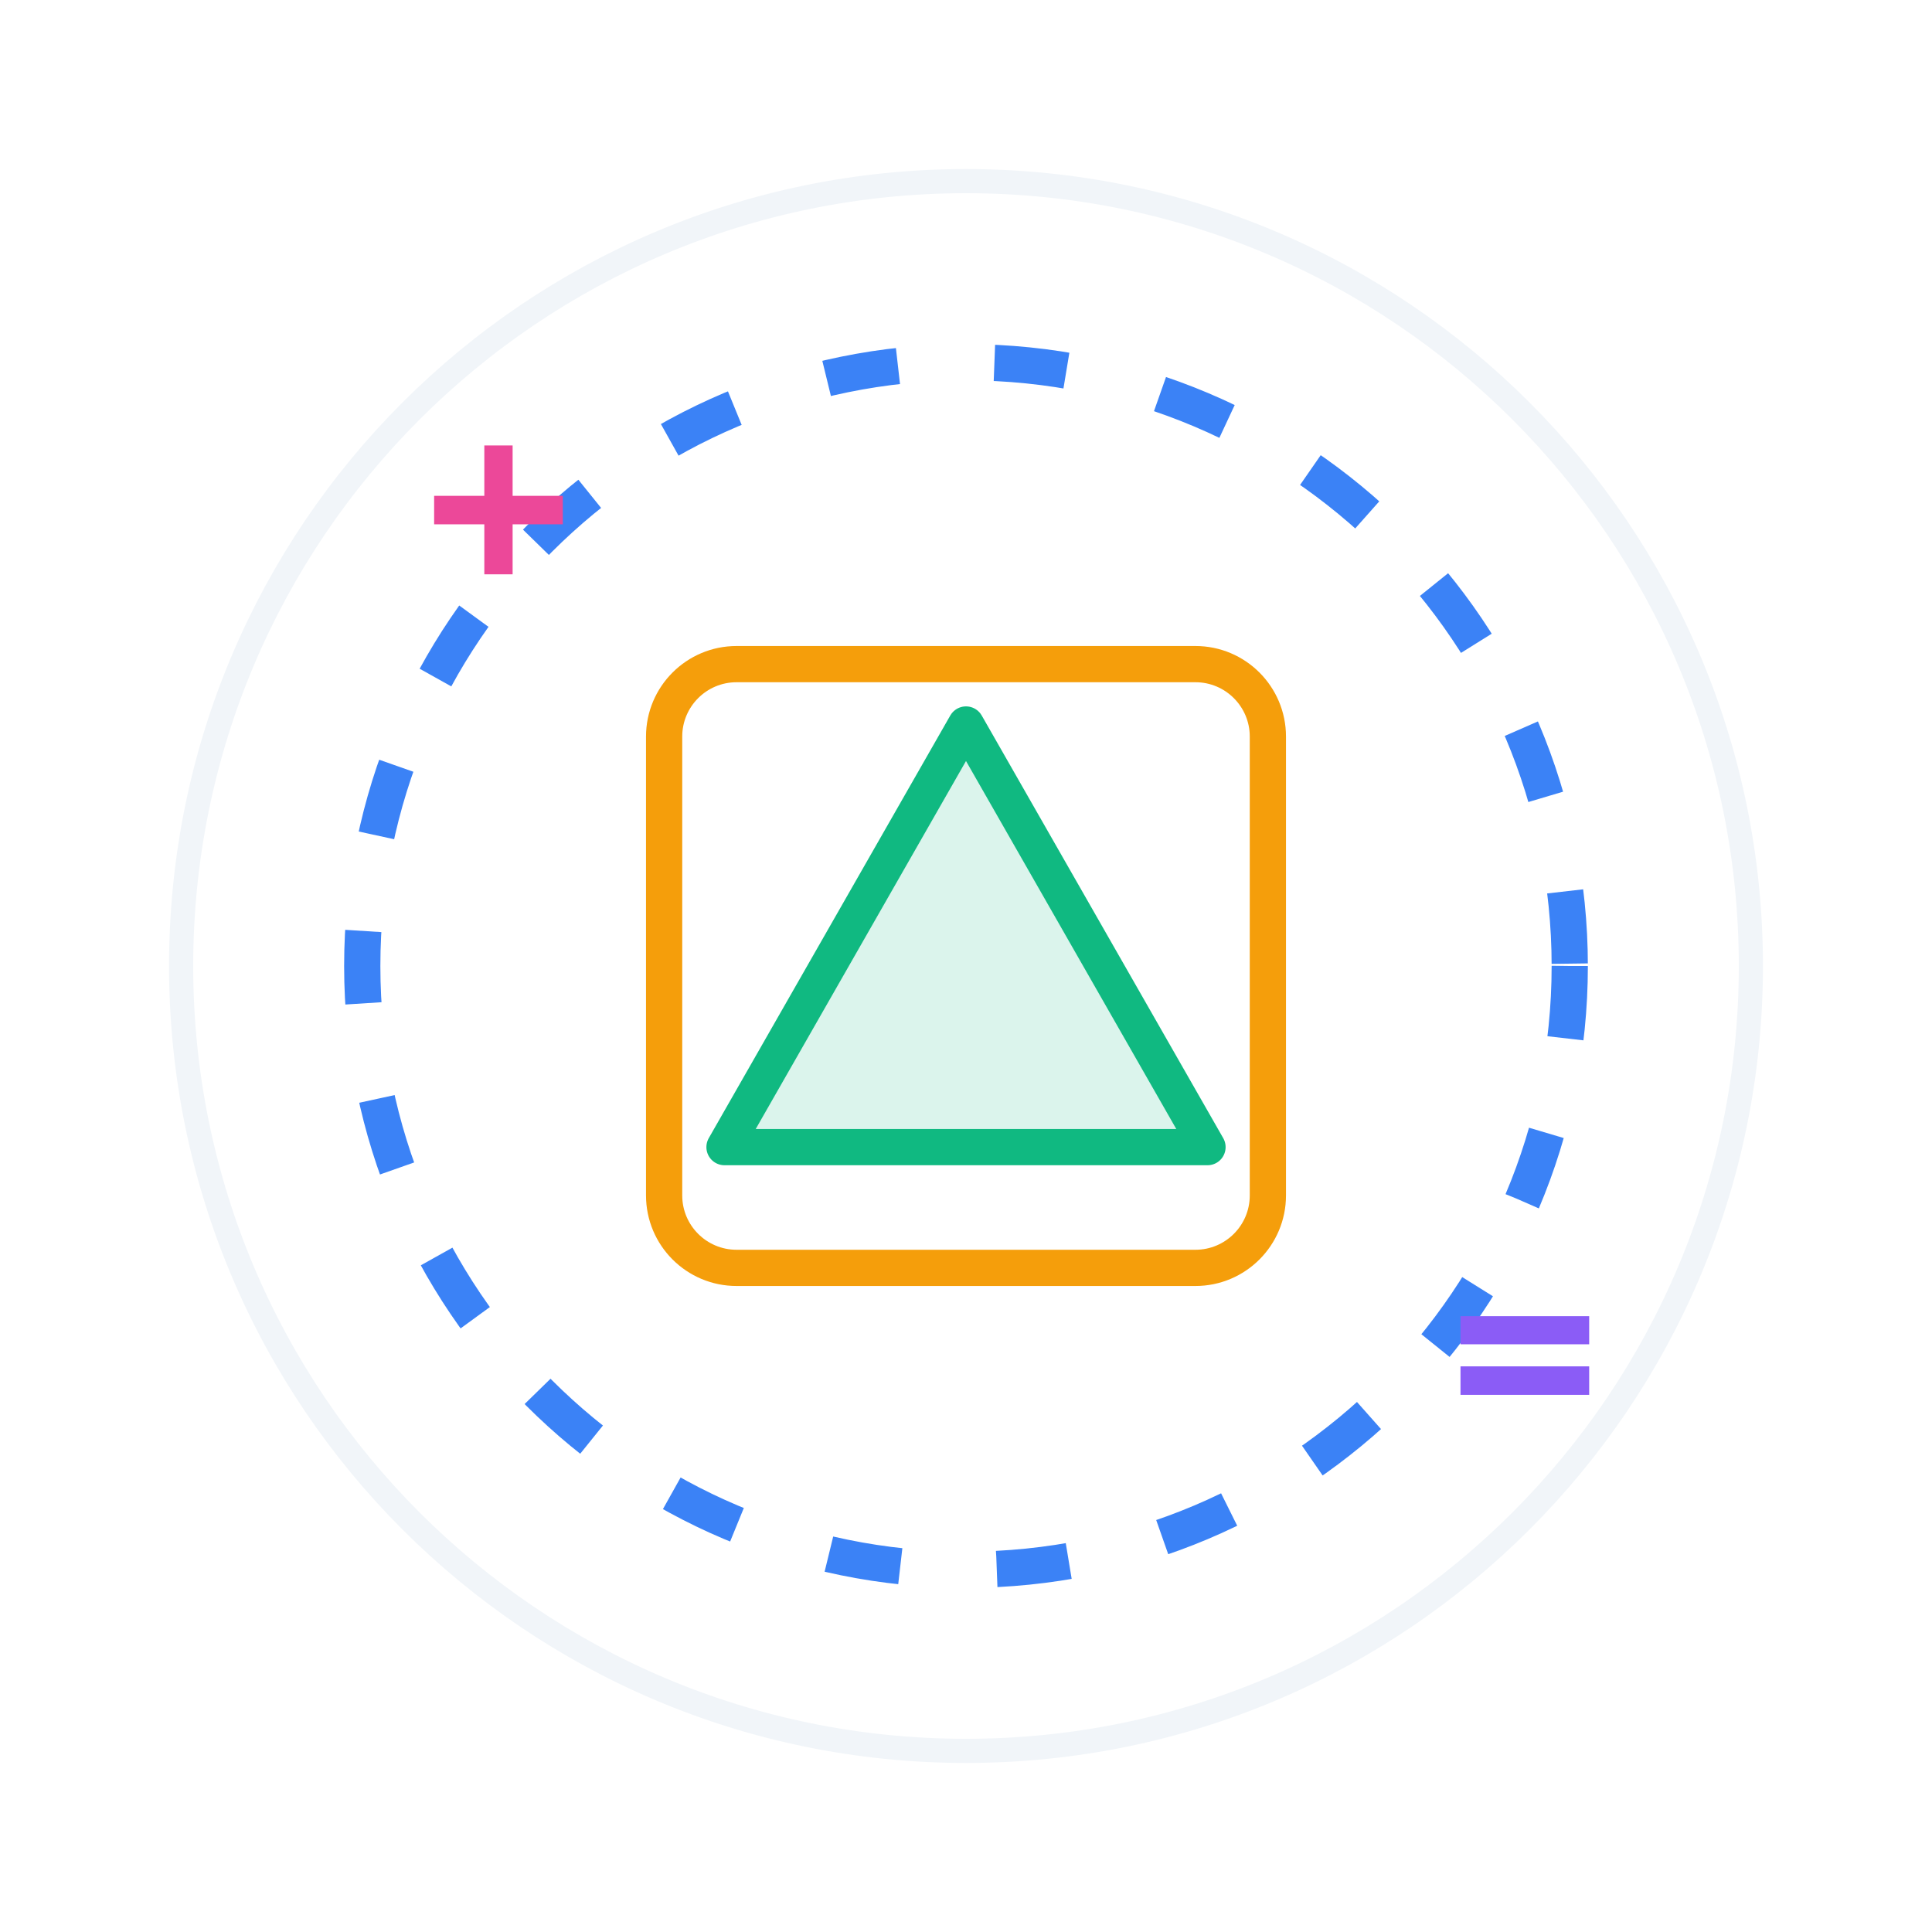
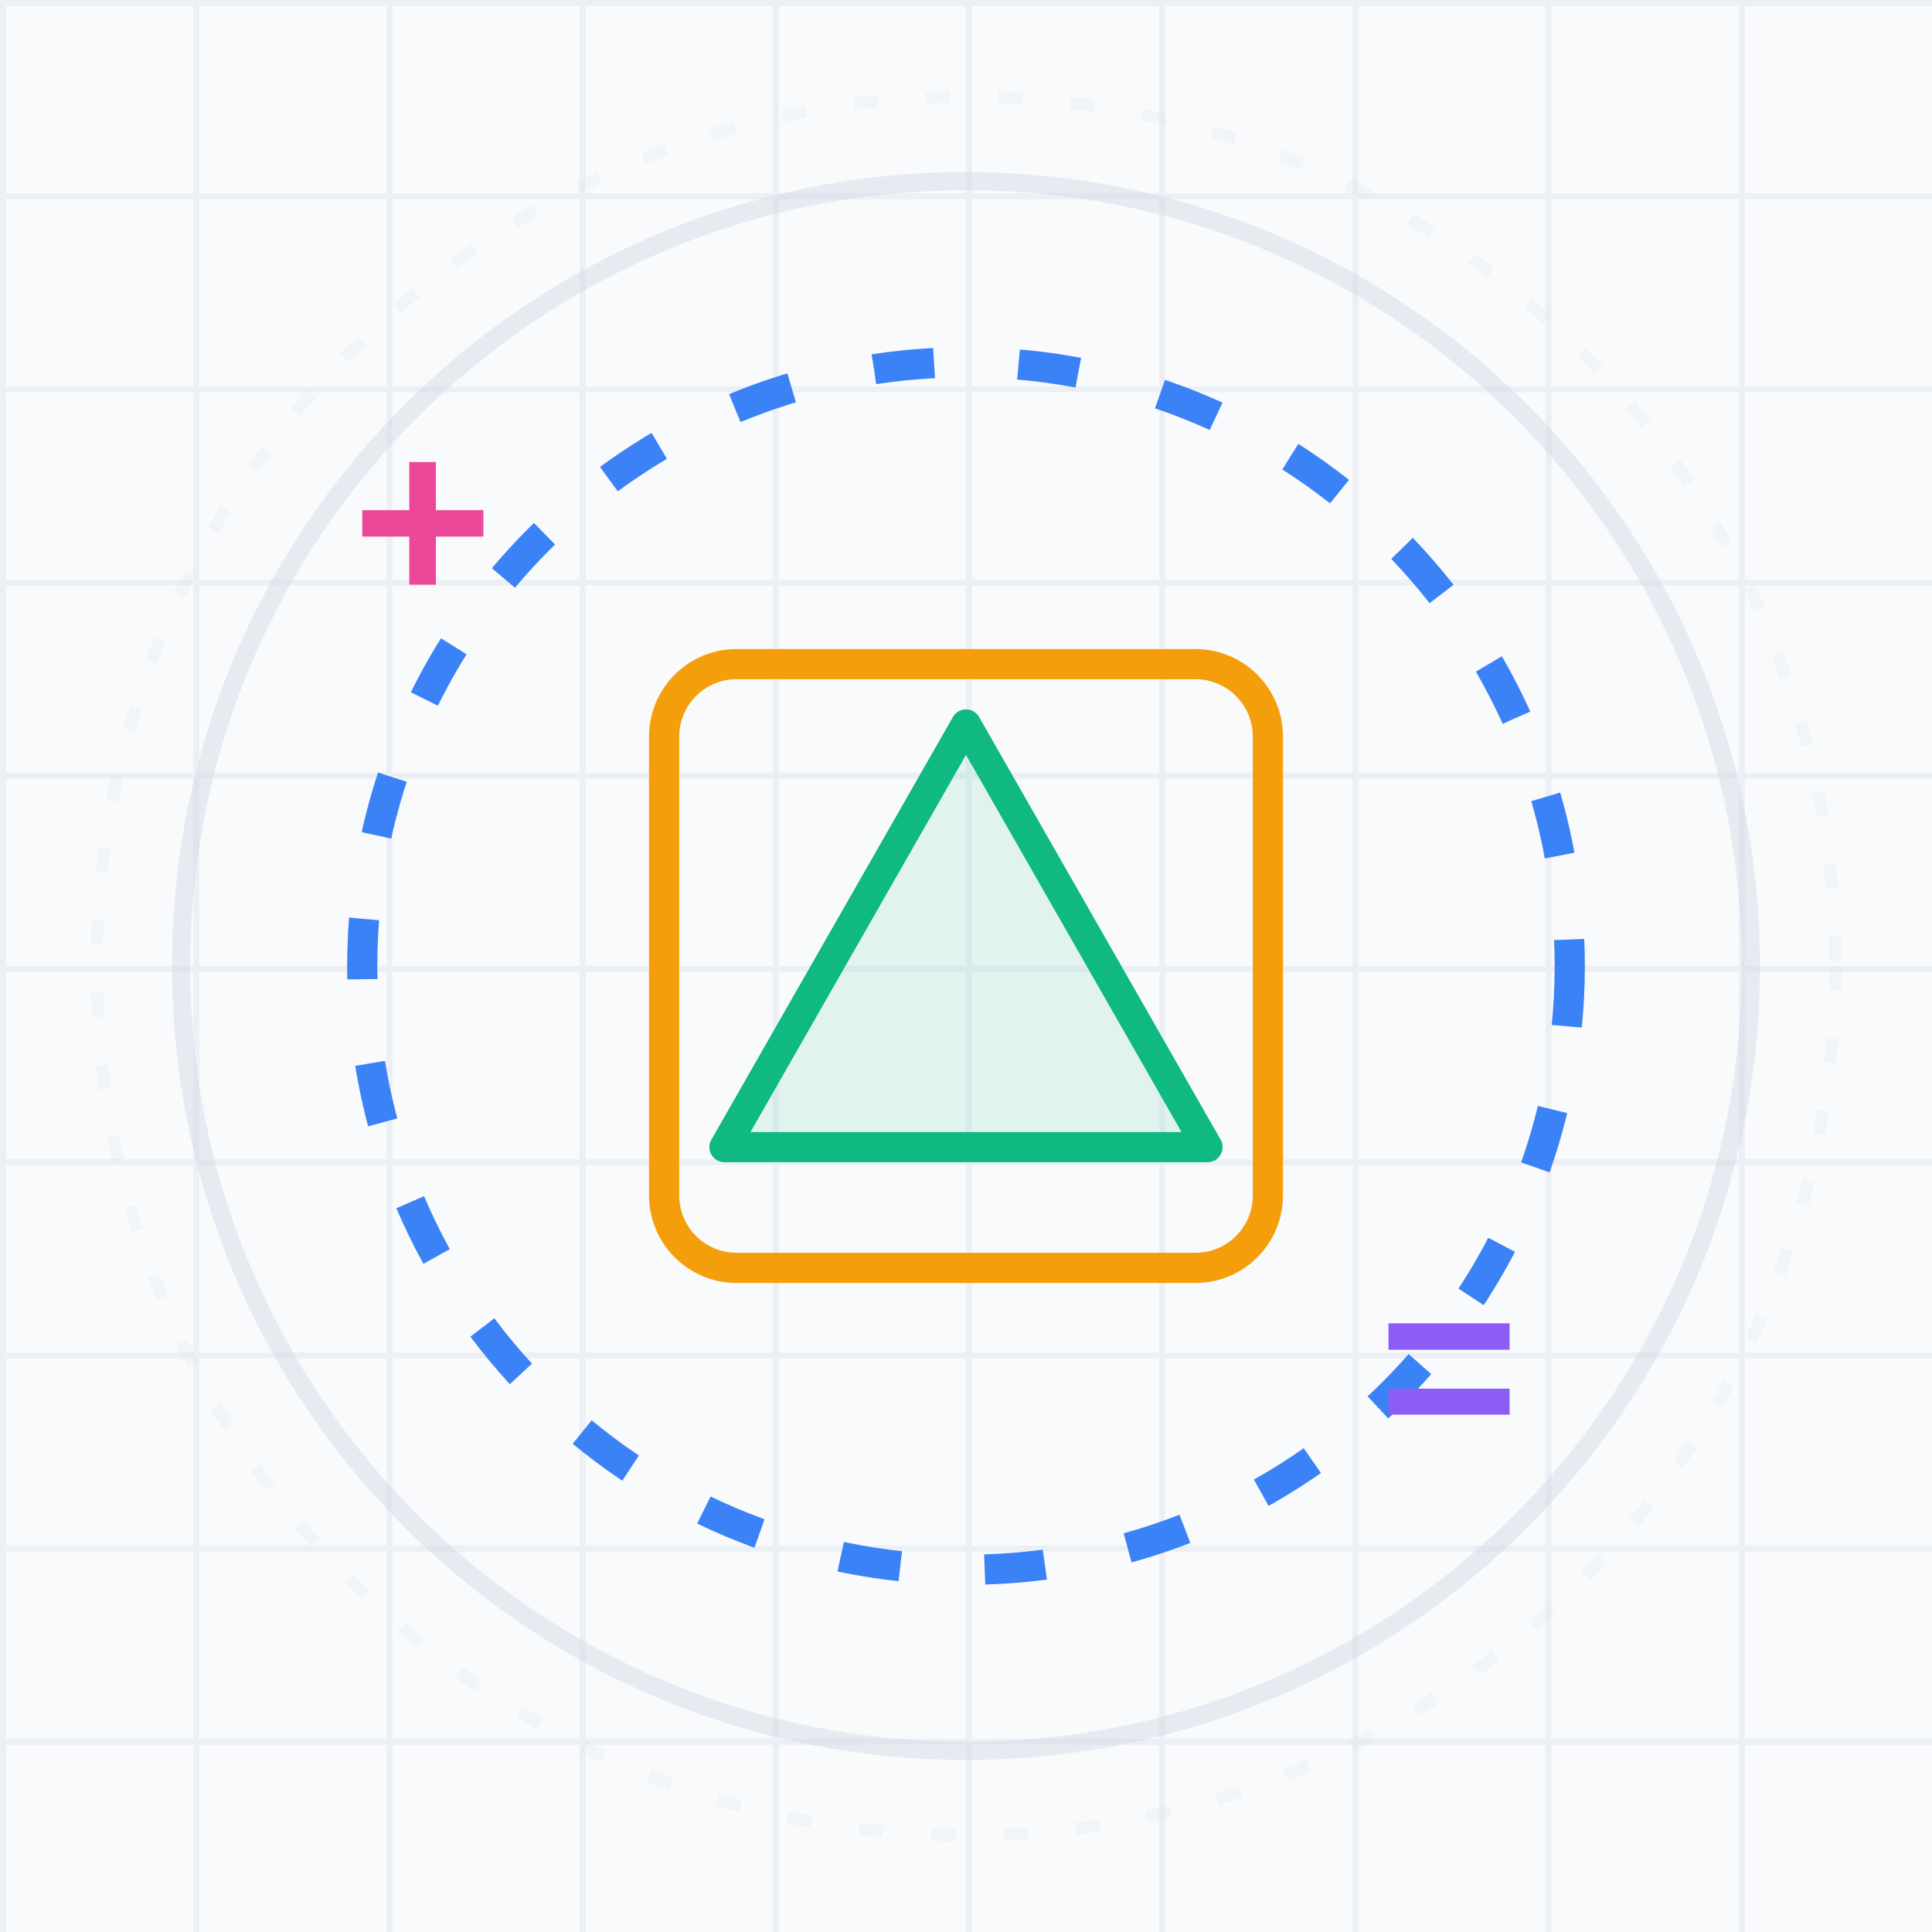
<svg xmlns="http://www.w3.org/2000/svg" viewBox="0 0 160 160" width="100%" height="100%">
-   <style>
-     .math-ring { fill: none; stroke: #f1f5f9; stroke-width: 2; }
-     .math-dashed { fill: none; stroke: #3b82f6; stroke-width: 3; stroke-dasharray: 6 8; transform-origin: 80px 80px; animation: rotateClockwise 12s linear infinite; }
-     .math-square { fill: none; stroke: #f59e0b; stroke-width: 3; transform-origin: 80px 80px; animation: rotateCounter 8s linear infinite; }
-     .math-triangle { fill: rgba(16, 185, 129, 0.15); stroke: #10b981; stroke-width: 3; stroke-linejoin: round; transform-origin: 80px 81px; animation: gentlePulse 3s ease-in-out infinite; }
-     .math-char { font-family: 'Arial Rounded MT Bold', sans-serif; font-size: 22px; font-weight: bold; }
-     .char-1 { fill: #ec4899; transform-origin: 35px 50px; animation: floatEffect 4s ease-in-out infinite; }
-     .char-2 { fill: #8b5cf6; transform-origin: 120px 120px; animation: floatEffect 4s ease-in-out infinite; animation-delay: -2s; }
-     @keyframes rotateClockwise { from { transform: rotate(0deg); } to { transform: rotate(360deg); } }
-     @keyframes rotateCounter { from { transform: rotate(0deg); } to { transform: rotate(-360deg); } }
-     @keyframes gentlePulse { 0%, 100% { transform: scale(1); } 50% { transform: scale(1.1); } }
-     @keyframes floatEffect { 0%, 100% { transform: translateY(0); } 50% { transform: translateY(-6px); } }
-   </style>
-   <circle cx="80" cy="80" r="65" class="math-ring" />
-   <circle cx="80" cy="80" r="50" class="math-dashed" />
-   <rect x="55" y="55" width="50" height="50" rx="6" class="math-square" />
-   <polygon points="80,60 100,95 60,95" class="math-triangle" />
-   <text x="35" y="50" class="math-char char-1">+</text>
-   <text x="120" y="120" class="math-char char-2">=</text>
+   <defs>
+     <pattern id="math-grid" width="16" height="16" patternUnits="userSpaceOnUse">
+       <path d="M 16 0 L 0 0 0 16" fill="none" stroke="rgba(203, 213, 225, 0.25)" stroke-width="1" />
+     </pattern>
+   </defs>
+   <rect width="100%" height="100%" fill="#f8fafc" />
+   <rect width="100%" height="100%" fill="url(#math-grid)" />
+   <circle cx="80" cy="80" r="72" fill="none" stroke="rgba(203, 213, 225, 0.15)" stroke-width="1" stroke-dasharray="2 4" />
+   <circle cx="80" cy="80" r="65" fill="none" stroke="rgba(203, 213, 225, 0.4)" stroke-width="1.5" />
+   <circle cx="80" cy="80" r="50" class="gsap-rotate-cw" fill="none" stroke="#3b82f6" stroke-width="2.5" stroke-dasharray="5 7" />
+   <rect x="55" y="55" width="50" height="50" rx="6" class="gsap-pulse-rotate" fill="none" stroke="#f59e0b" stroke-width="2.5" />
+   <polygon points="80,60 100,95 60,95" class="gsap-float-y" fill="rgba(16, 185, 129, 0.1)" stroke="#10b981" stroke-width="2.5" stroke-linejoin="round" />
+   <text x="35" y="50" class="gsap-bounce-1" font-family="'Arial Rounded MT Bold', 'Arial', sans-serif" font-size="20" font-weight="bold" fill="#ec4899" text-anchor="middle">+</text>
+   <text x="120" y="120" class="gsap-bounce-2" font-family="'Arial Rounded MT Bold', 'Arial', sans-serif" font-size="20" font-weight="bold" fill="#8b5cf6" text-anchor="middle">=</text>
</svg>
